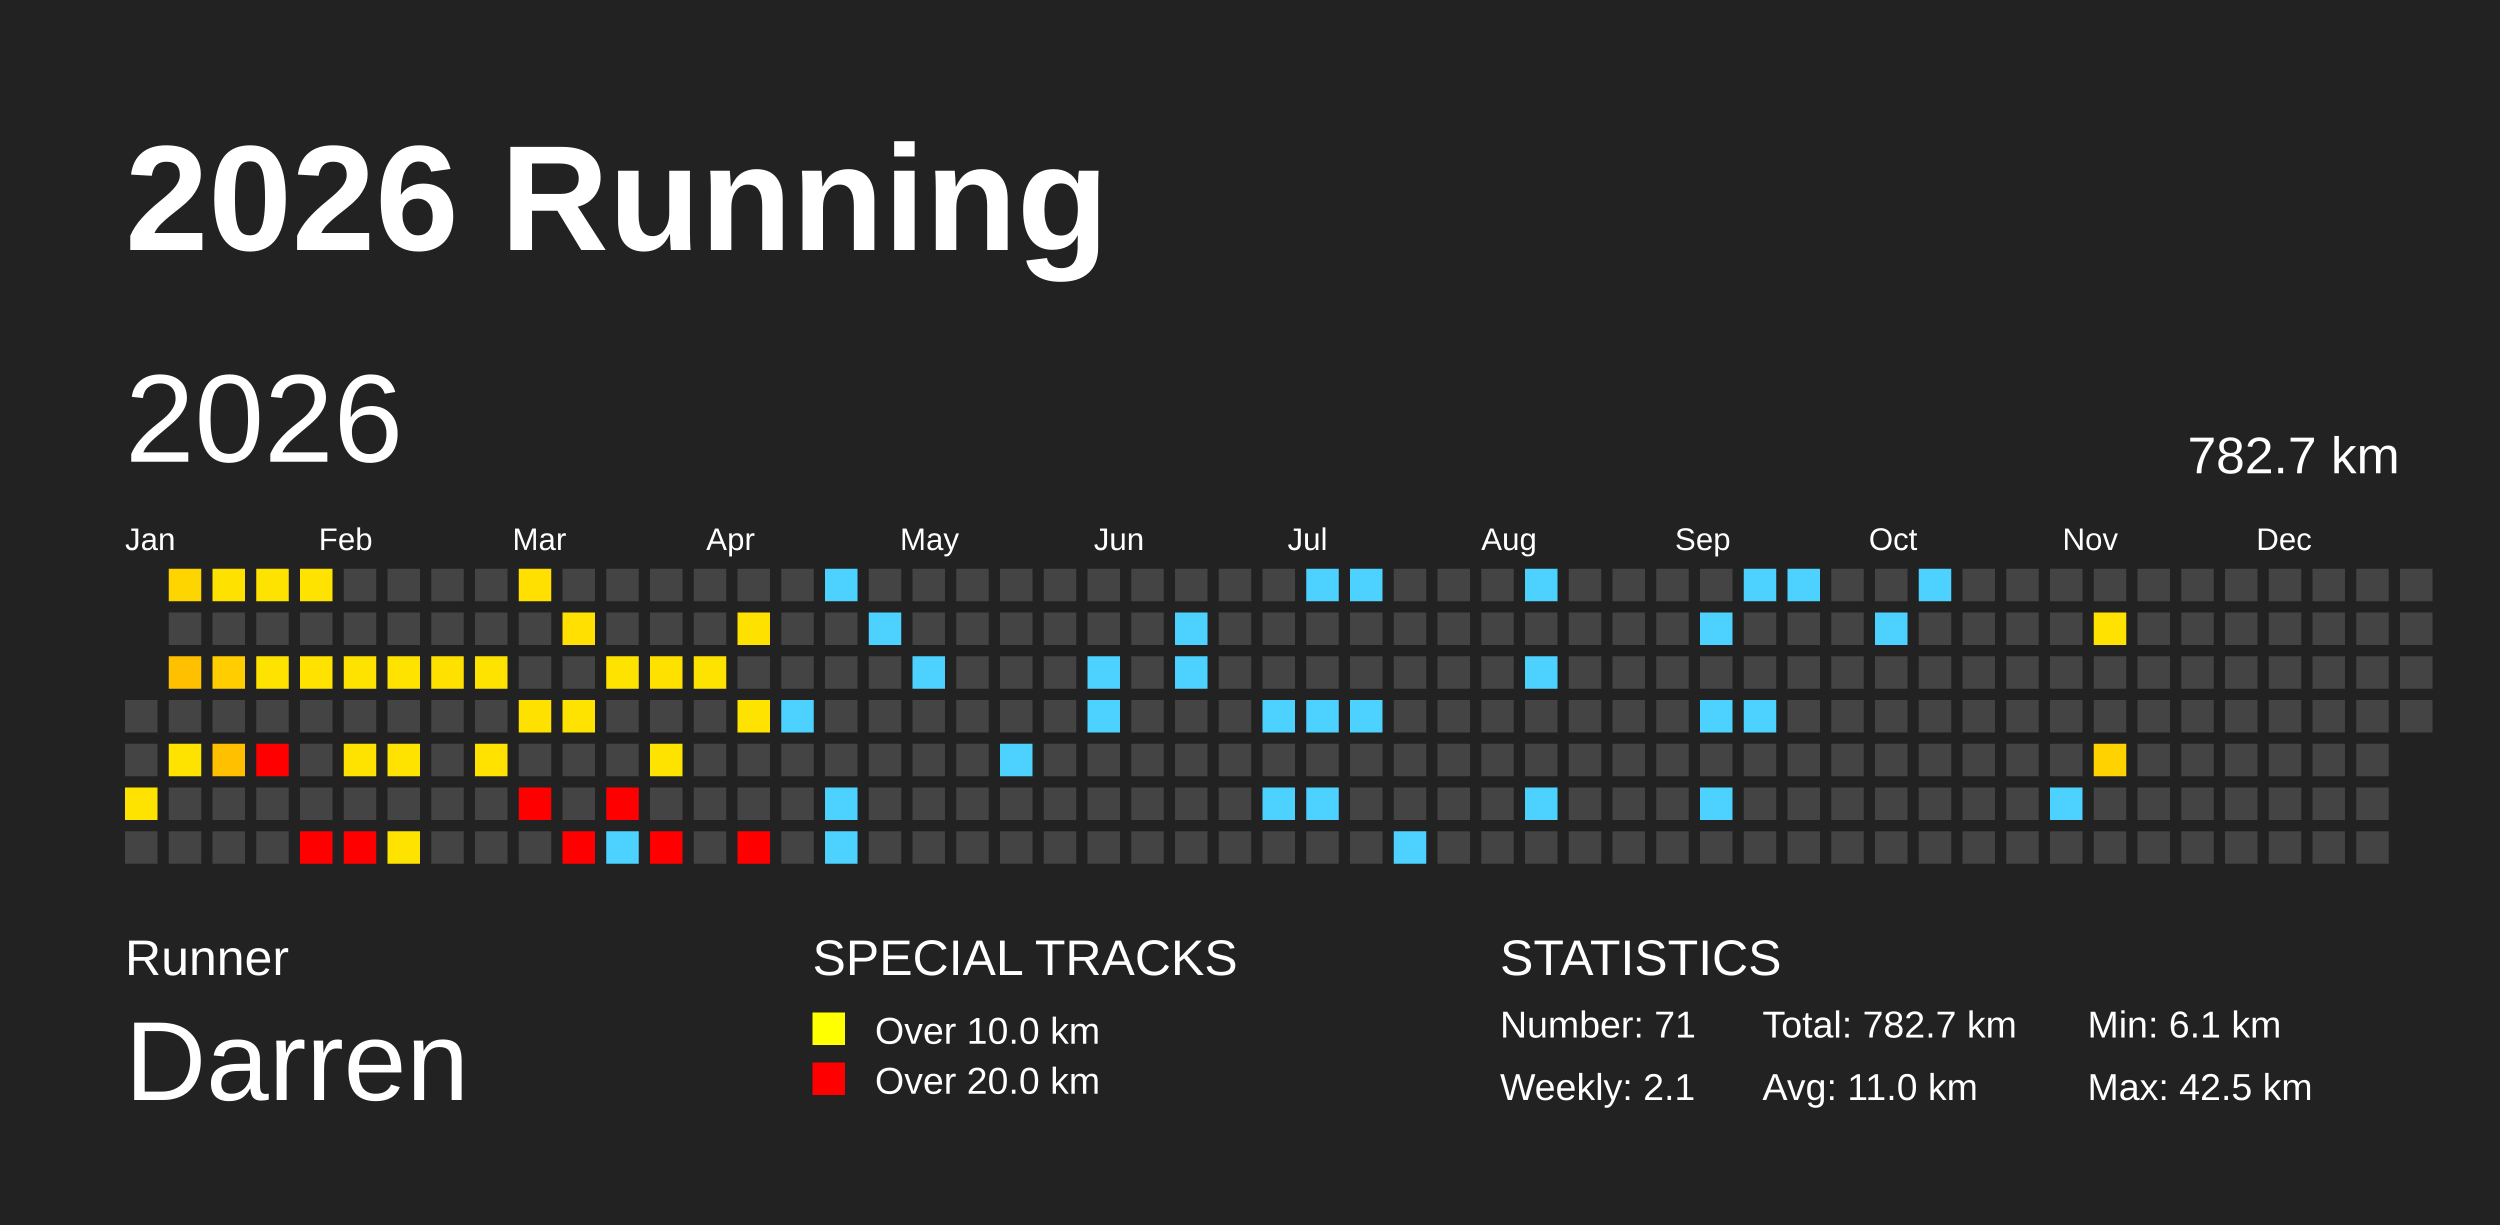
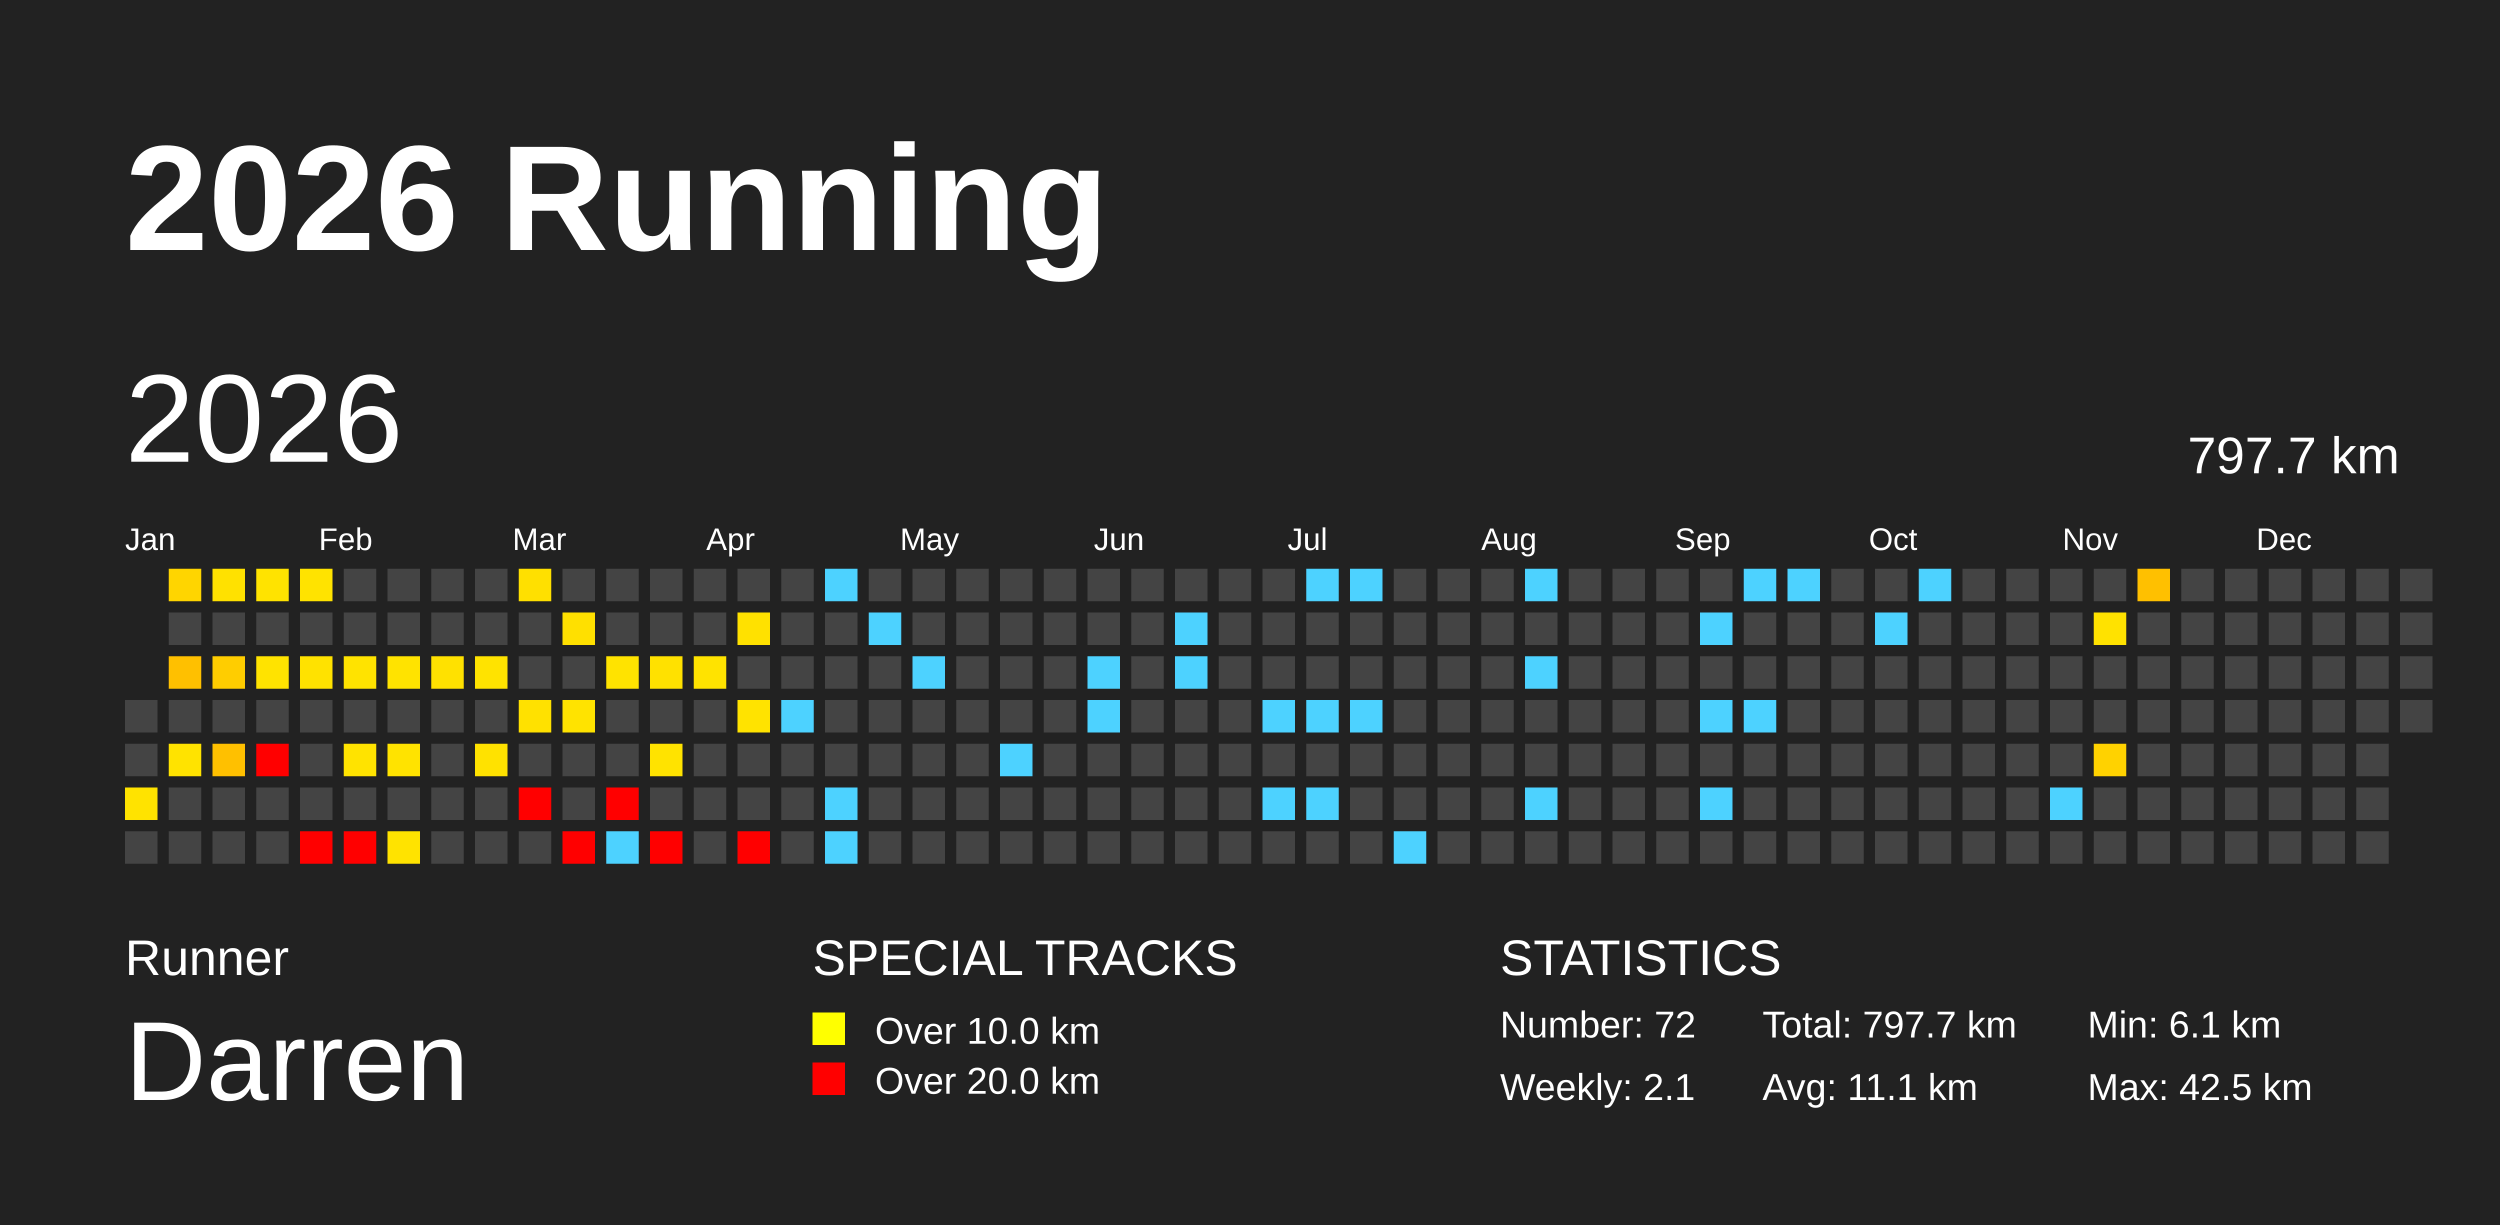
<svg xmlns="http://www.w3.org/2000/svg" baseProfile="full" height="98mm" version="1.1" viewBox="0,0,200,98" width="200mm">
  <defs />
  <rect fill="#222222" height="98" width="200" x="0" y="0" />
  <text fill="#FFFFFF" style="font-size:12px; font-family:Arial; font-weight:bold;" x="10" y="20">2026 Running</text>
  <text fill="#FFFFFF" style="font-size:4px; font-family:Arial" x="10" y="78">Runner</text>
  <text fill="#FFFFFF" style="font-size:9px; font-family:Arial" x="10" y="88">Darren</text>
  <text fill="#FFFFFF" style="font-size:4px; font-family:Arial" x="65" y="78">SPECIAL TRACKS</text>
  <rect fill="yellow" height="2.6" width="2.6" x="65" y="81" />
  <text fill="#FFFFFF" style="font-size:3px; font-family:Arial" x="70" y="83.5">Over 10.0 km</text>
  <rect fill="red" height="2.6" width="2.6" x="65" y="85" />
  <text fill="#FFFFFF" style="font-size:3px; font-family:Arial" x="70" y="87.5">Over 20.0 km</text>
  <text fill="#FFFFFF" style="font-size:4px; font-family:Arial" x="120" y="78">STATISTICS</text>
-   <text fill="#FFFFFF" style="font-size:3px; font-family:Arial" x="120" y="83">Number: 71</text>
+   <text fill="#FFFFFF" style="font-size:3px; font-family:Arial" x="120" y="83">Number: 72</text>
  <text fill="#FFFFFF" style="font-size:3px; font-family:Arial" x="120" y="88">Weekly: 2.1</text>
-   <text fill="#FFFFFF" style="font-size:3px; font-family:Arial" x="141" y="83">Total: 782.7 km</text>
-   <text fill="#FFFFFF" style="font-size:3px; font-family:Arial" x="141" y="88">Avg: 11.0 km</text>
+   <text fill="#FFFFFF" style="font-size:3px; font-family:Arial" x="141" y="83">Total: 797.7 km</text>
+   <text fill="#FFFFFF" style="font-size:3px; font-family:Arial" x="141" y="88">Avg: 11.1 km</text>
  <text fill="#FFFFFF" style="font-size:3px; font-family:Arial" x="167" y="83">Min: 6.1 km</text>
  <text fill="#FFFFFF" style="font-size:3px; font-family:Arial" x="167" y="88">Max: 42.5 km</text>
  <text dominant-baseline="hanging" fill="#FFFFFF" style="font-size:10.0px; font-family:Arial;" x="10" y="30">2026</text>
-   <text dominant-baseline="hanging" fill="#FFFFFF" style="font-size:4.125px; font-family:Arial;" x="175" y="35">782.7 km</text>
+   <text dominant-baseline="hanging" fill="#FFFFFF" style="font-size:4.125px; font-family:Arial;" x="175" y="35">797.7 km</text>
  <text fill="#FFFFFF" style="font-size:2.5px; font-family:Arial" x="10.0" y="44">Jan</text>
  <text fill="#FFFFFF" style="font-size:2.5px; font-family:Arial" x="25.5" y="44">Feb</text>
  <text fill="#FFFFFF" style="font-size:2.5px; font-family:Arial" x="41.0" y="44">Mar</text>
  <text fill="#FFFFFF" style="font-size:2.5px; font-family:Arial" x="56.5" y="44">Apr</text>
  <text fill="#FFFFFF" style="font-size:2.5px; font-family:Arial" x="72.0" y="44">May</text>
  <text fill="#FFFFFF" style="font-size:2.5px; font-family:Arial" x="87.5" y="44">Jun</text>
  <text fill="#FFFFFF" style="font-size:2.5px; font-family:Arial" x="103.0" y="44">Jul</text>
  <text fill="#FFFFFF" style="font-size:2.5px; font-family:Arial" x="118.5" y="44">Aug</text>
  <text fill="#FFFFFF" style="font-size:2.5px; font-family:Arial" x="134.0" y="44">Sep</text>
  <text fill="#FFFFFF" style="font-size:2.5px; font-family:Arial" x="149.5" y="44">Oct</text>
  <text fill="#FFFFFF" style="font-size:2.5px; font-family:Arial" x="165.0" y="44">Nov</text>
  <text fill="#FFFFFF" style="font-size:2.5px; font-family:Arial" x="180.5" y="44">Dec</text>
  <rect fill="#444444" height="2.6" width="2.6" x="10.0" y="56.0" />
  <rect fill="#444444" height="2.6" width="2.6" x="10.0" y="59.5" />
  <rect fill="#ffe300" height="2.6" width="2.6" x="10.0" y="63.0" />
  <rect fill="#444444" height="2.6" width="2.6" x="10.0" y="66.5" />
  <rect fill="#ffd500" height="2.6" width="2.6" x="13.5" y="45.5" />
  <rect fill="#444444" height="2.6" width="2.6" x="13.5" y="49.0" />
  <rect fill="#ffc000" height="2.6" width="2.6" x="13.5" y="52.5" />
  <rect fill="#444444" height="2.6" width="2.6" x="13.5" y="56.0" />
  <rect fill="#ffe300" height="2.6" width="2.6" x="13.5" y="59.5" />
  <rect fill="#444444" height="2.6" width="2.6" x="13.5" y="63.0" />
  <rect fill="#444444" height="2.6" width="2.6" x="13.5" y="66.5" />
  <rect fill="#ffe100" height="2.6" width="2.6" x="17.0" y="45.5" />
  <rect fill="#444444" height="2.6" width="2.6" x="17.0" y="49.0" />
  <rect fill="#ffcd00" height="2.6" width="2.6" x="17.0" y="52.5" />
  <rect fill="#444444" height="2.6" width="2.6" x="17.0" y="56.0" />
  <rect fill="#ffc000" height="2.6" width="2.6" x="17.0" y="59.5" />
  <rect fill="#444444" height="2.6" width="2.6" x="17.0" y="63.0" />
  <rect fill="#444444" height="2.6" width="2.6" x="17.0" y="66.5" />
  <rect fill="#ffe300" height="2.6" width="2.6" x="20.5" y="45.5" />
  <rect fill="#444444" height="2.6" width="2.6" x="20.5" y="49.0" />
  <rect fill="#ffe300" height="2.6" width="2.6" x="20.5" y="52.5" />
  <rect fill="#444444" height="2.6" width="2.6" x="20.5" y="56.0" />
  <rect fill="red" height="2.6" width="2.6" x="20.5" y="59.5" />
  <rect fill="#444444" height="2.6" width="2.6" x="20.5" y="63.0" />
  <rect fill="#444444" height="2.6" width="2.6" x="20.5" y="66.5" />
  <rect fill="#ffe300" height="2.6" width="2.6" x="24.0" y="45.5" />
  <rect fill="#444444" height="2.6" width="2.6" x="24.0" y="49.0" />
  <rect fill="#ffe200" height="2.6" width="2.6" x="24.0" y="52.5" />
  <rect fill="#444444" height="2.6" width="2.6" x="24.0" y="56.0" />
  <rect fill="#444444" height="2.6" width="2.6" x="24.0" y="59.5" />
  <rect fill="#444444" height="2.6" width="2.6" x="24.0" y="63.0" />
  <rect fill="red" height="2.6" width="2.6" x="24.0" y="66.5" />
  <rect fill="#444444" height="2.6" width="2.6" x="27.5" y="45.5" />
  <rect fill="#444444" height="2.6" width="2.6" x="27.5" y="49.0" />
  <rect fill="#ffe300" height="2.6" width="2.6" x="27.5" y="52.5" />
  <rect fill="#444444" height="2.6" width="2.6" x="27.5" y="56.0" />
  <rect fill="#ffe300" height="2.6" width="2.6" x="27.5" y="59.5" />
  <rect fill="#444444" height="2.6" width="2.6" x="27.5" y="63.0" />
  <rect fill="red" height="2.6" width="2.6" x="27.5" y="66.5" />
  <rect fill="#444444" height="2.6" width="2.6" x="31.0" y="45.5" />
  <rect fill="#444444" height="2.6" width="2.6" x="31.0" y="49.0" />
  <rect fill="#ffe300" height="2.6" width="2.6" x="31.0" y="52.5" />
  <rect fill="#444444" height="2.6" width="2.6" x="31.0" y="56.0" />
  <rect fill="#ffe300" height="2.6" width="2.6" x="31.0" y="59.5" />
  <rect fill="#444444" height="2.6" width="2.6" x="31.0" y="63.0" />
  <rect fill="#ffe300" height="2.6" width="2.6" x="31.0" y="66.5" />
  <rect fill="#444444" height="2.6" width="2.6" x="34.5" y="45.5" />
  <rect fill="#444444" height="2.6" width="2.6" x="34.5" y="49.0" />
  <rect fill="#ffe100" height="2.6" width="2.6" x="34.5" y="52.5" />
  <rect fill="#444444" height="2.6" width="2.6" x="34.5" y="56.0" />
  <rect fill="#444444" height="2.6" width="2.6" x="34.5" y="59.5" />
  <rect fill="#444444" height="2.6" width="2.6" x="34.5" y="63.0" />
  <rect fill="#444444" height="2.6" width="2.6" x="34.5" y="66.5" />
  <rect fill="#444444" height="2.6" width="2.6" x="38.0" y="45.5" />
  <rect fill="#444444" height="2.6" width="2.6" x="38.0" y="49.0" />
  <rect fill="#ffe300" height="2.6" width="2.6" x="38.0" y="52.5" />
  <rect fill="#444444" height="2.6" width="2.6" x="38.0" y="56.0" />
  <rect fill="#ffe200" height="2.6" width="2.6" x="38.0" y="59.5" />
  <rect fill="#444444" height="2.6" width="2.6" x="38.0" y="63.0" />
  <rect fill="#444444" height="2.6" width="2.6" x="38.0" y="66.5" />
  <rect fill="#ffe000" height="2.6" width="2.6" x="41.5" y="45.5" />
  <rect fill="#444444" height="2.6" width="2.6" x="41.5" y="49.0" />
  <rect fill="#444444" height="2.6" width="2.6" x="41.5" y="52.5" />
  <rect fill="#ffe100" height="2.6" width="2.6" x="41.5" y="56.0" />
  <rect fill="#444444" height="2.6" width="2.6" x="41.5" y="59.5" />
  <rect fill="red" height="2.6" width="2.6" x="41.5" y="63.0" />
  <rect fill="#444444" height="2.6" width="2.6" x="41.5" y="66.5" />
  <rect fill="#444444" height="2.6" width="2.6" x="45.0" y="45.5" />
  <rect fill="#ffe000" height="2.6" width="2.6" x="45.0" y="49.0" />
  <rect fill="#444444" height="2.6" width="2.6" x="45.0" y="52.5" />
  <rect fill="#ffe300" height="2.6" width="2.6" x="45.0" y="56.0" />
  <rect fill="#444444" height="2.6" width="2.6" x="45.0" y="59.5" />
  <rect fill="#444444" height="2.6" width="2.6" x="45.0" y="63.0" />
  <rect fill="red" height="2.6" width="2.6" x="45.0" y="66.5" />
  <rect fill="#444444" height="2.6" width="2.6" x="48.5" y="45.5" />
  <rect fill="#444444" height="2.6" width="2.6" x="48.5" y="49.0" />
  <rect fill="#ffe300" height="2.6" width="2.6" x="48.5" y="52.5" />
  <rect fill="#444444" height="2.6" width="2.6" x="48.5" y="56.0" />
  <rect fill="#444444" height="2.6" width="2.6" x="48.5" y="59.5" />
  <rect fill="red" height="2.6" width="2.6" x="48.5" y="63.0" />
  <rect fill="#4dd2ff" height="2.6" width="2.6" x="48.5" y="66.5" />
  <rect fill="#444444" height="2.6" width="2.6" x="52.0" y="45.5" />
  <rect fill="#444444" height="2.6" width="2.6" x="52.0" y="49.0" />
  <rect fill="#ffe100" height="2.6" width="2.6" x="52.0" y="52.5" />
  <rect fill="#444444" height="2.6" width="2.6" x="52.0" y="56.0" />
  <rect fill="#ffe300" height="2.6" width="2.6" x="52.0" y="59.5" />
  <rect fill="#444444" height="2.6" width="2.6" x="52.0" y="63.0" />
  <rect fill="red" height="2.6" width="2.6" x="52.0" y="66.5" />
  <rect fill="#444444" height="2.6" width="2.6" x="55.5" y="45.5" />
  <rect fill="#444444" height="2.6" width="2.6" x="55.5" y="49.0" />
  <rect fill="#ffe300" height="2.6" width="2.6" x="55.5" y="52.5" />
  <rect fill="#444444" height="2.6" width="2.6" x="55.5" y="56.0" />
  <rect fill="#444444" height="2.6" width="2.6" x="55.5" y="59.5" />
  <rect fill="#444444" height="2.6" width="2.6" x="55.5" y="63.0" />
  <rect fill="#444444" height="2.6" width="2.6" x="55.5" y="66.5" />
  <rect fill="#444444" height="2.6" width="2.6" x="59.0" y="45.5" />
  <rect fill="#ffe100" height="2.6" width="2.6" x="59.0" y="49.0" />
  <rect fill="#444444" height="2.6" width="2.6" x="59.0" y="52.5" />
  <rect fill="#ffe300" height="2.6" width="2.6" x="59.0" y="56.0" />
  <rect fill="#444444" height="2.6" width="2.6" x="59.0" y="59.5" />
  <rect fill="#444444" height="2.6" width="2.6" x="59.0" y="63.0" />
  <rect fill="red" height="2.6" width="2.6" x="59.0" y="66.5" />
  <rect fill="#444444" height="2.6" width="2.6" x="62.5" y="45.5" />
  <rect fill="#444444" height="2.6" width="2.6" x="62.5" y="49.0" />
  <rect fill="#444444" height="2.6" width="2.6" x="62.5" y="52.5" />
  <rect fill="#4dd2ff" height="2.6" width="2.6" x="62.5" y="56.0" />
  <rect fill="#444444" height="2.6" width="2.6" x="62.5" y="59.5" />
  <rect fill="#444444" height="2.6" width="2.6" x="62.5" y="63.0" />
  <rect fill="#444444" height="2.6" width="2.6" x="62.5" y="66.5" />
  <rect fill="#4dd2ff" height="2.6" width="2.6" x="66.0" y="45.5" />
  <rect fill="#444444" height="2.6" width="2.6" x="66.0" y="49.0" />
  <rect fill="#444444" height="2.6" width="2.6" x="66.0" y="52.5" />
  <rect fill="#444444" height="2.6" width="2.6" x="66.0" y="56.0" />
  <rect fill="#444444" height="2.6" width="2.6" x="66.0" y="59.5" />
  <rect fill="#4dd2ff" height="2.6" width="2.6" x="66.0" y="63.0" />
  <rect fill="#4dd2ff" height="2.6" width="2.6" x="66.0" y="66.5" />
  <rect fill="#444444" height="2.6" width="2.6" x="69.5" y="45.5" />
  <rect fill="#4dd2ff" height="2.6" width="2.6" x="69.5" y="49.0" />
  <rect fill="#444444" height="2.6" width="2.6" x="69.5" y="52.5" />
  <rect fill="#444444" height="2.6" width="2.6" x="69.5" y="56.0" />
  <rect fill="#444444" height="2.6" width="2.6" x="69.5" y="59.5" />
  <rect fill="#444444" height="2.6" width="2.6" x="69.5" y="63.0" />
  <rect fill="#444444" height="2.6" width="2.6" x="69.5" y="66.5" />
  <rect fill="#444444" height="2.6" width="2.6" x="73.0" y="45.5" />
  <rect fill="#444444" height="2.6" width="2.6" x="73.0" y="49.0" />
  <rect fill="#4dd2ff" height="2.6" width="2.6" x="73.0" y="52.5" />
  <rect fill="#444444" height="2.6" width="2.6" x="73.0" y="56.0" />
  <rect fill="#444444" height="2.6" width="2.6" x="73.0" y="59.5" />
  <rect fill="#444444" height="2.6" width="2.6" x="73.0" y="63.0" />
  <rect fill="#444444" height="2.6" width="2.6" x="73.0" y="66.5" />
  <rect fill="#444444" height="2.6" width="2.6" x="76.5" y="45.5" />
  <rect fill="#444444" height="2.6" width="2.6" x="76.5" y="49.0" />
  <rect fill="#444444" height="2.6" width="2.6" x="76.5" y="52.5" />
  <rect fill="#444444" height="2.6" width="2.6" x="76.5" y="56.0" />
  <rect fill="#444444" height="2.6" width="2.6" x="76.5" y="59.5" />
  <rect fill="#444444" height="2.6" width="2.6" x="76.5" y="63.0" />
  <rect fill="#444444" height="2.6" width="2.6" x="76.5" y="66.5" />
  <rect fill="#444444" height="2.6" width="2.6" x="80.0" y="45.5" />
  <rect fill="#444444" height="2.6" width="2.6" x="80.0" y="49.0" />
  <rect fill="#444444" height="2.6" width="2.6" x="80.0" y="52.5" />
  <rect fill="#444444" height="2.6" width="2.6" x="80.0" y="56.0" />
  <rect fill="#4dd2ff" height="2.6" width="2.6" x="80.0" y="59.5" />
  <rect fill="#444444" height="2.6" width="2.6" x="80.0" y="63.0" />
  <rect fill="#444444" height="2.6" width="2.6" x="80.0" y="66.5" />
  <rect fill="#444444" height="2.6" width="2.6" x="83.5" y="45.5" />
  <rect fill="#444444" height="2.6" width="2.6" x="83.5" y="49.0" />
  <rect fill="#444444" height="2.6" width="2.6" x="83.5" y="52.5" />
  <rect fill="#444444" height="2.6" width="2.6" x="83.5" y="56.0" />
  <rect fill="#444444" height="2.6" width="2.6" x="83.5" y="59.5" />
  <rect fill="#444444" height="2.6" width="2.6" x="83.5" y="63.0" />
  <rect fill="#444444" height="2.6" width="2.6" x="83.5" y="66.5" />
  <rect fill="#444444" height="2.6" width="2.6" x="87.0" y="45.5" />
  <rect fill="#444444" height="2.6" width="2.6" x="87.0" y="49.0" />
  <rect fill="#4dd2ff" height="2.6" width="2.6" x="87.0" y="52.5" />
  <rect fill="#4dd2ff" height="2.6" width="2.6" x="87.0" y="56.0" />
  <rect fill="#444444" height="2.6" width="2.6" x="87.0" y="59.5" />
  <rect fill="#444444" height="2.6" width="2.6" x="87.0" y="63.0" />
  <rect fill="#444444" height="2.6" width="2.6" x="87.0" y="66.5" />
  <rect fill="#444444" height="2.6" width="2.6" x="90.5" y="45.5" />
  <rect fill="#444444" height="2.6" width="2.6" x="90.5" y="49.0" />
  <rect fill="#444444" height="2.6" width="2.6" x="90.5" y="52.5" />
  <rect fill="#444444" height="2.6" width="2.6" x="90.5" y="56.0" />
  <rect fill="#444444" height="2.6" width="2.6" x="90.5" y="59.5" />
  <rect fill="#444444" height="2.6" width="2.6" x="90.5" y="63.0" />
  <rect fill="#444444" height="2.6" width="2.6" x="90.5" y="66.5" />
  <rect fill="#444444" height="2.6" width="2.6" x="94.0" y="45.5" />
  <rect fill="#4dd2ff" height="2.6" width="2.6" x="94.0" y="49.0" />
  <rect fill="#4dd2ff" height="2.6" width="2.6" x="94.0" y="52.5" />
  <rect fill="#444444" height="2.6" width="2.6" x="94.0" y="56.0" />
  <rect fill="#444444" height="2.6" width="2.6" x="94.0" y="59.5" />
  <rect fill="#444444" height="2.6" width="2.6" x="94.0" y="63.0" />
  <rect fill="#444444" height="2.6" width="2.6" x="94.0" y="66.5" />
  <rect fill="#444444" height="2.6" width="2.6" x="97.5" y="45.5" />
  <rect fill="#444444" height="2.6" width="2.6" x="97.5" y="49.0" />
  <rect fill="#444444" height="2.6" width="2.6" x="97.5" y="52.5" />
  <rect fill="#444444" height="2.6" width="2.6" x="97.5" y="56.0" />
  <rect fill="#444444" height="2.6" width="2.6" x="97.5" y="59.5" />
  <rect fill="#444444" height="2.6" width="2.6" x="97.5" y="63.0" />
  <rect fill="#444444" height="2.6" width="2.6" x="97.5" y="66.5" />
  <rect fill="#444444" height="2.6" width="2.6" x="101.0" y="45.5" />
  <rect fill="#444444" height="2.6" width="2.6" x="101.0" y="49.0" />
  <rect fill="#444444" height="2.6" width="2.6" x="101.0" y="52.5" />
  <rect fill="#4dd2ff" height="2.6" width="2.6" x="101.0" y="56.0" />
  <rect fill="#444444" height="2.6" width="2.6" x="101.0" y="59.5" />
  <rect fill="#4dd2ff" height="2.6" width="2.6" x="101.0" y="63.0" />
  <rect fill="#444444" height="2.6" width="2.6" x="101.0" y="66.5" />
  <rect fill="#4dd2ff" height="2.6" width="2.6" x="104.5" y="45.5" />
  <rect fill="#444444" height="2.6" width="2.6" x="104.5" y="49.0" />
  <rect fill="#444444" height="2.6" width="2.6" x="104.5" y="52.5" />
  <rect fill="#4dd2ff" height="2.6" width="2.6" x="104.5" y="56.0" />
  <rect fill="#444444" height="2.6" width="2.6" x="104.5" y="59.5" />
  <rect fill="#4dd2ff" height="2.6" width="2.6" x="104.5" y="63.0" />
  <rect fill="#444444" height="2.6" width="2.6" x="104.5" y="66.5" />
  <rect fill="#4dd2ff" height="2.6" width="2.6" x="108.0" y="45.5" />
  <rect fill="#444444" height="2.6" width="2.6" x="108.0" y="49.0" />
  <rect fill="#444444" height="2.6" width="2.6" x="108.0" y="52.5" />
  <rect fill="#4dd2ff" height="2.6" width="2.6" x="108.0" y="56.0" />
  <rect fill="#444444" height="2.6" width="2.6" x="108.0" y="59.5" />
  <rect fill="#444444" height="2.6" width="2.6" x="108.0" y="63.0" />
  <rect fill="#444444" height="2.6" width="2.6" x="108.0" y="66.5" />
  <rect fill="#444444" height="2.6" width="2.6" x="111.5" y="45.5" />
  <rect fill="#444444" height="2.6" width="2.6" x="111.5" y="49.0" />
  <rect fill="#444444" height="2.6" width="2.6" x="111.5" y="52.5" />
  <rect fill="#444444" height="2.6" width="2.6" x="111.5" y="56.0" />
  <rect fill="#444444" height="2.6" width="2.6" x="111.5" y="59.5" />
  <rect fill="#444444" height="2.6" width="2.6" x="111.5" y="63.0" />
  <rect fill="#4dd2ff" height="2.6" width="2.6" x="111.5" y="66.5" />
  <rect fill="#444444" height="2.6" width="2.6" x="115.0" y="45.5" />
  <rect fill="#444444" height="2.6" width="2.6" x="115.0" y="49.0" />
  <rect fill="#444444" height="2.6" width="2.6" x="115.0" y="52.5" />
  <rect fill="#444444" height="2.6" width="2.6" x="115.0" y="56.0" />
  <rect fill="#444444" height="2.6" width="2.6" x="115.0" y="59.5" />
  <rect fill="#444444" height="2.6" width="2.6" x="115.0" y="63.0" />
  <rect fill="#444444" height="2.6" width="2.6" x="115.0" y="66.5" />
  <rect fill="#444444" height="2.6" width="2.6" x="118.5" y="45.5" />
  <rect fill="#444444" height="2.6" width="2.6" x="118.5" y="49.0" />
  <rect fill="#444444" height="2.6" width="2.6" x="118.5" y="52.5" />
  <rect fill="#444444" height="2.6" width="2.6" x="118.5" y="56.0" />
  <rect fill="#444444" height="2.6" width="2.6" x="118.5" y="59.5" />
  <rect fill="#444444" height="2.6" width="2.6" x="118.5" y="63.0" />
  <rect fill="#444444" height="2.6" width="2.6" x="118.5" y="66.5" />
  <rect fill="#4dd2ff" height="2.6" width="2.6" x="122.0" y="45.5" />
  <rect fill="#444444" height="2.6" width="2.6" x="122.0" y="49.0" />
  <rect fill="#4dd2ff" height="2.6" width="2.6" x="122.0" y="52.5" />
  <rect fill="#444444" height="2.6" width="2.6" x="122.0" y="56.0" />
  <rect fill="#444444" height="2.6" width="2.6" x="122.0" y="59.5" />
  <rect fill="#4dd2ff" height="2.6" width="2.6" x="122.0" y="63.0" />
  <rect fill="#444444" height="2.6" width="2.6" x="122.0" y="66.5" />
  <rect fill="#444444" height="2.6" width="2.6" x="125.5" y="45.5" />
  <rect fill="#444444" height="2.6" width="2.6" x="125.5" y="49.0" />
  <rect fill="#444444" height="2.6" width="2.6" x="125.5" y="52.5" />
  <rect fill="#444444" height="2.6" width="2.6" x="125.5" y="56.0" />
  <rect fill="#444444" height="2.6" width="2.6" x="125.5" y="59.5" />
  <rect fill="#444444" height="2.6" width="2.6" x="125.5" y="63.0" />
  <rect fill="#444444" height="2.6" width="2.6" x="125.5" y="66.5" />
  <rect fill="#444444" height="2.6" width="2.6" x="129.0" y="45.5" />
  <rect fill="#444444" height="2.6" width="2.6" x="129.0" y="49.0" />
  <rect fill="#444444" height="2.6" width="2.6" x="129.0" y="52.5" />
  <rect fill="#444444" height="2.6" width="2.6" x="129.0" y="56.0" />
  <rect fill="#444444" height="2.6" width="2.6" x="129.0" y="59.5" />
  <rect fill="#444444" height="2.6" width="2.6" x="129.0" y="63.0" />
  <rect fill="#444444" height="2.6" width="2.6" x="129.0" y="66.5" />
  <rect fill="#444444" height="2.6" width="2.6" x="132.5" y="45.5" />
  <rect fill="#444444" height="2.6" width="2.6" x="132.5" y="49.0" />
  <rect fill="#444444" height="2.6" width="2.6" x="132.5" y="52.5" />
  <rect fill="#444444" height="2.6" width="2.6" x="132.5" y="56.0" />
  <rect fill="#444444" height="2.6" width="2.6" x="132.5" y="59.5" />
  <rect fill="#444444" height="2.6" width="2.6" x="132.5" y="63.0" />
  <rect fill="#444444" height="2.6" width="2.6" x="132.5" y="66.5" />
  <rect fill="#444444" height="2.6" width="2.6" x="136.0" y="45.5" />
  <rect fill="#4dd2ff" height="2.6" width="2.6" x="136.0" y="49.0" />
  <rect fill="#444444" height="2.6" width="2.6" x="136.0" y="52.5" />
  <rect fill="#4dd2ff" height="2.6" width="2.6" x="136.0" y="56.0" />
  <rect fill="#444444" height="2.6" width="2.6" x="136.0" y="59.5" />
  <rect fill="#4dd2ff" height="2.6" width="2.6" x="136.0" y="63.0" />
  <rect fill="#444444" height="2.6" width="2.6" x="136.0" y="66.5" />
  <rect fill="#4dd2ff" height="2.6" width="2.6" x="139.5" y="45.5" />
  <rect fill="#444444" height="2.6" width="2.6" x="139.5" y="49.0" />
  <rect fill="#444444" height="2.6" width="2.6" x="139.5" y="52.5" />
  <rect fill="#4dd2ff" height="2.6" width="2.6" x="139.5" y="56.0" />
  <rect fill="#444444" height="2.6" width="2.6" x="139.5" y="59.5" />
  <rect fill="#444444" height="2.6" width="2.6" x="139.5" y="63.0" />
  <rect fill="#444444" height="2.6" width="2.6" x="139.5" y="66.5" />
  <rect fill="#4dd2ff" height="2.6" width="2.6" x="143.0" y="45.5" />
  <rect fill="#444444" height="2.6" width="2.6" x="143.0" y="49.0" />
  <rect fill="#444444" height="2.6" width="2.6" x="143.0" y="52.5" />
  <rect fill="#444444" height="2.6" width="2.6" x="143.0" y="56.0" />
  <rect fill="#444444" height="2.6" width="2.6" x="143.0" y="59.5" />
  <rect fill="#444444" height="2.6" width="2.6" x="143.0" y="63.0" />
  <rect fill="#444444" height="2.6" width="2.6" x="143.0" y="66.5" />
  <rect fill="#444444" height="2.6" width="2.6" x="146.5" y="45.5" />
  <rect fill="#444444" height="2.6" width="2.6" x="146.5" y="49.0" />
  <rect fill="#444444" height="2.6" width="2.6" x="146.5" y="52.5" />
  <rect fill="#444444" height="2.6" width="2.6" x="146.5" y="56.0" />
  <rect fill="#444444" height="2.6" width="2.6" x="146.5" y="59.5" />
  <rect fill="#444444" height="2.6" width="2.6" x="146.5" y="63.0" />
  <rect fill="#444444" height="2.6" width="2.6" x="146.5" y="66.5" />
  <rect fill="#444444" height="2.6" width="2.6" x="150.0" y="45.5" />
  <rect fill="#4dd2ff" height="2.6" width="2.6" x="150.0" y="49.0" />
  <rect fill="#444444" height="2.6" width="2.6" x="150.0" y="52.5" />
  <rect fill="#444444" height="2.6" width="2.6" x="150.0" y="56.0" />
  <rect fill="#444444" height="2.6" width="2.6" x="150.0" y="59.5" />
  <rect fill="#444444" height="2.6" width="2.6" x="150.0" y="63.0" />
  <rect fill="#444444" height="2.6" width="2.6" x="150.0" y="66.5" />
  <rect fill="#4dd2ff" height="2.6" width="2.6" x="153.5" y="45.5" />
  <rect fill="#444444" height="2.6" width="2.6" x="153.5" y="49.0" />
  <rect fill="#444444" height="2.6" width="2.6" x="153.5" y="52.5" />
  <rect fill="#444444" height="2.6" width="2.6" x="153.5" y="56.0" />
  <rect fill="#444444" height="2.6" width="2.6" x="153.5" y="59.5" />
  <rect fill="#444444" height="2.6" width="2.6" x="153.5" y="63.0" />
  <rect fill="#444444" height="2.6" width="2.6" x="153.5" y="66.5" />
  <rect fill="#444444" height="2.6" width="2.6" x="157.0" y="45.5" />
  <rect fill="#444444" height="2.6" width="2.6" x="157.0" y="49.0" />
  <rect fill="#444444" height="2.6" width="2.6" x="157.0" y="52.5" />
  <rect fill="#444444" height="2.6" width="2.6" x="157.0" y="56.0" />
  <rect fill="#444444" height="2.6" width="2.6" x="157.0" y="59.5" />
  <rect fill="#444444" height="2.6" width="2.6" x="157.0" y="63.0" />
  <rect fill="#444444" height="2.6" width="2.6" x="157.0" y="66.5" />
  <rect fill="#444444" height="2.6" width="2.6" x="160.5" y="45.5" />
  <rect fill="#444444" height="2.6" width="2.6" x="160.5" y="49.0" />
  <rect fill="#444444" height="2.6" width="2.6" x="160.5" y="52.5" />
  <rect fill="#444444" height="2.6" width="2.6" x="160.5" y="56.0" />
  <rect fill="#444444" height="2.6" width="2.6" x="160.5" y="59.5" />
  <rect fill="#444444" height="2.6" width="2.6" x="160.5" y="63.0" />
  <rect fill="#444444" height="2.6" width="2.6" x="160.5" y="66.5" />
  <rect fill="#444444" height="2.6" width="2.6" x="164.0" y="45.5" />
  <rect fill="#444444" height="2.6" width="2.6" x="164.0" y="49.0" />
  <rect fill="#444444" height="2.6" width="2.6" x="164.0" y="52.5" />
  <rect fill="#444444" height="2.6" width="2.6" x="164.0" y="56.0" />
  <rect fill="#444444" height="2.6" width="2.6" x="164.0" y="59.5" />
  <rect fill="#4dd2ff" height="2.6" width="2.6" x="164.0" y="63.0" />
  <rect fill="#444444" height="2.6" width="2.6" x="164.0" y="66.5" />
  <rect fill="#444444" height="2.6" width="2.6" x="167.5" y="45.5" />
  <rect fill="#ffe200" height="2.6" width="2.6" x="167.5" y="49.0" />
  <rect fill="#444444" height="2.6" width="2.6" x="167.5" y="52.5" />
  <rect fill="#444444" height="2.6" width="2.6" x="167.5" y="56.0" />
  <rect fill="#ffd200" height="2.6" width="2.6" x="167.5" y="59.5" />
  <rect fill="#444444" height="2.6" width="2.6" x="167.5" y="63.0" />
  <rect fill="#444444" height="2.6" width="2.6" x="167.5" y="66.5" />
-   <rect fill="#444444" height="2.6" width="2.6" x="171.0" y="45.5" />
+   <rect fill="#ffc000" height="2.6" width="2.6" x="171.0" y="45.5" />
  <rect fill="#444444" height="2.6" width="2.6" x="171.0" y="49.0" />
  <rect fill="#444444" height="2.6" width="2.6" x="171.0" y="52.5" />
  <rect fill="#444444" height="2.6" width="2.6" x="171.0" y="56.0" />
  <rect fill="#444444" height="2.6" width="2.6" x="171.0" y="59.5" />
  <rect fill="#444444" height="2.6" width="2.6" x="171.0" y="63.0" />
  <rect fill="#444444" height="2.6" width="2.6" x="171.0" y="66.5" />
  <rect fill="#444444" height="2.6" width="2.6" x="174.5" y="45.5" />
  <rect fill="#444444" height="2.6" width="2.6" x="174.5" y="49.0" />
  <rect fill="#444444" height="2.6" width="2.6" x="174.5" y="52.5" />
  <rect fill="#444444" height="2.6" width="2.6" x="174.5" y="56.0" />
  <rect fill="#444444" height="2.6" width="2.6" x="174.5" y="59.5" />
  <rect fill="#444444" height="2.6" width="2.6" x="174.5" y="63.0" />
  <rect fill="#444444" height="2.6" width="2.6" x="174.5" y="66.5" />
  <rect fill="#444444" height="2.6" width="2.6" x="178.0" y="45.5" />
  <rect fill="#444444" height="2.6" width="2.6" x="178.0" y="49.0" />
  <rect fill="#444444" height="2.6" width="2.6" x="178.0" y="52.5" />
  <rect fill="#444444" height="2.6" width="2.6" x="178.0" y="56.0" />
  <rect fill="#444444" height="2.6" width="2.6" x="178.0" y="59.5" />
  <rect fill="#444444" height="2.6" width="2.6" x="178.0" y="63.0" />
  <rect fill="#444444" height="2.6" width="2.6" x="178.0" y="66.5" />
  <rect fill="#444444" height="2.6" width="2.6" x="181.5" y="45.5" />
  <rect fill="#444444" height="2.6" width="2.6" x="181.5" y="49.0" />
  <rect fill="#444444" height="2.6" width="2.6" x="181.5" y="52.5" />
  <rect fill="#444444" height="2.6" width="2.6" x="181.5" y="56.0" />
  <rect fill="#444444" height="2.6" width="2.6" x="181.5" y="59.5" />
  <rect fill="#444444" height="2.6" width="2.6" x="181.5" y="63.0" />
  <rect fill="#444444" height="2.6" width="2.6" x="181.5" y="66.5" />
  <rect fill="#444444" height="2.6" width="2.6" x="185.0" y="45.5" />
  <rect fill="#444444" height="2.6" width="2.6" x="185.0" y="49.0" />
  <rect fill="#444444" height="2.6" width="2.6" x="185.0" y="52.5" />
  <rect fill="#444444" height="2.6" width="2.6" x="185.0" y="56.0" />
  <rect fill="#444444" height="2.6" width="2.6" x="185.0" y="59.5" />
  <rect fill="#444444" height="2.6" width="2.6" x="185.0" y="63.0" />
  <rect fill="#444444" height="2.6" width="2.6" x="185.0" y="66.5" />
  <rect fill="#444444" height="2.6" width="2.6" x="188.5" y="45.5" />
  <rect fill="#444444" height="2.6" width="2.6" x="188.5" y="49.0" />
  <rect fill="#444444" height="2.6" width="2.6" x="188.5" y="52.5" />
  <rect fill="#444444" height="2.6" width="2.6" x="188.5" y="56.0" />
  <rect fill="#444444" height="2.6" width="2.6" x="188.5" y="59.5" />
  <rect fill="#444444" height="2.6" width="2.6" x="188.5" y="63.0" />
  <rect fill="#444444" height="2.6" width="2.6" x="188.5" y="66.5" />
  <rect fill="#444444" height="2.6" width="2.6" x="192.0" y="45.5" />
  <rect fill="#444444" height="2.6" width="2.6" x="192.0" y="49.0" />
  <rect fill="#444444" height="2.6" width="2.6" x="192.0" y="52.5" />
  <rect fill="#444444" height="2.6" width="2.6" x="192.0" y="56.0" />
</svg>
